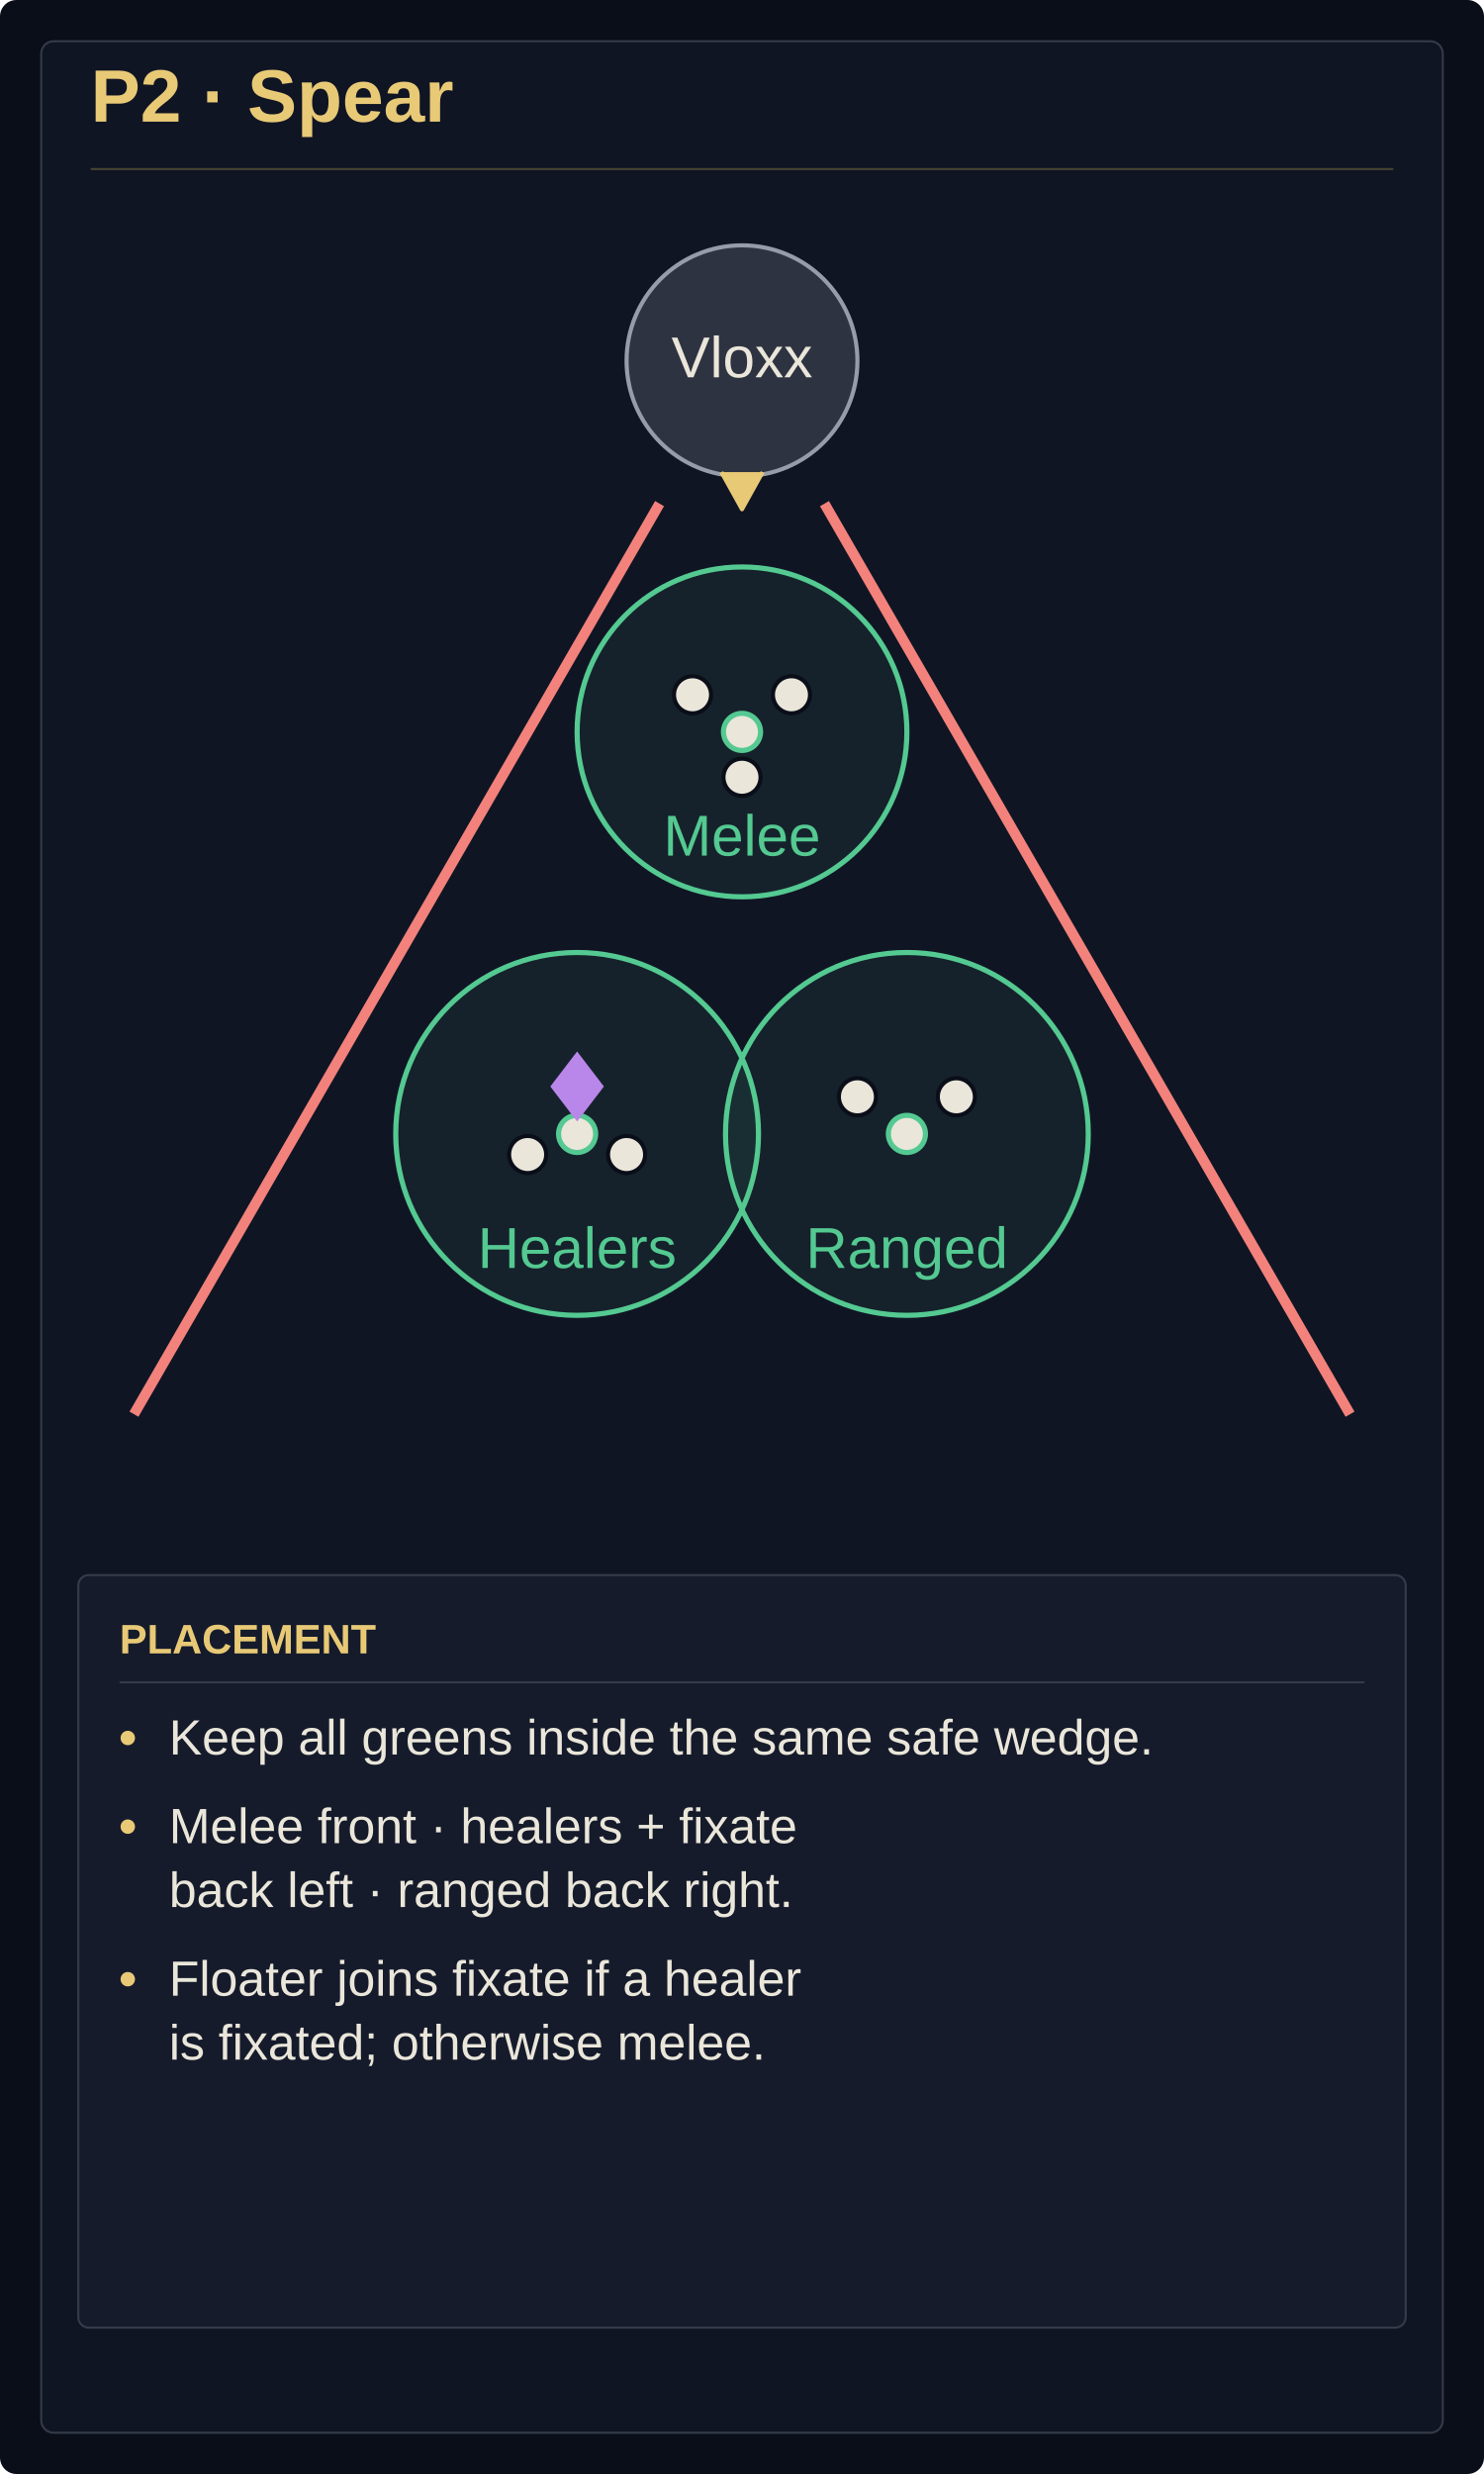
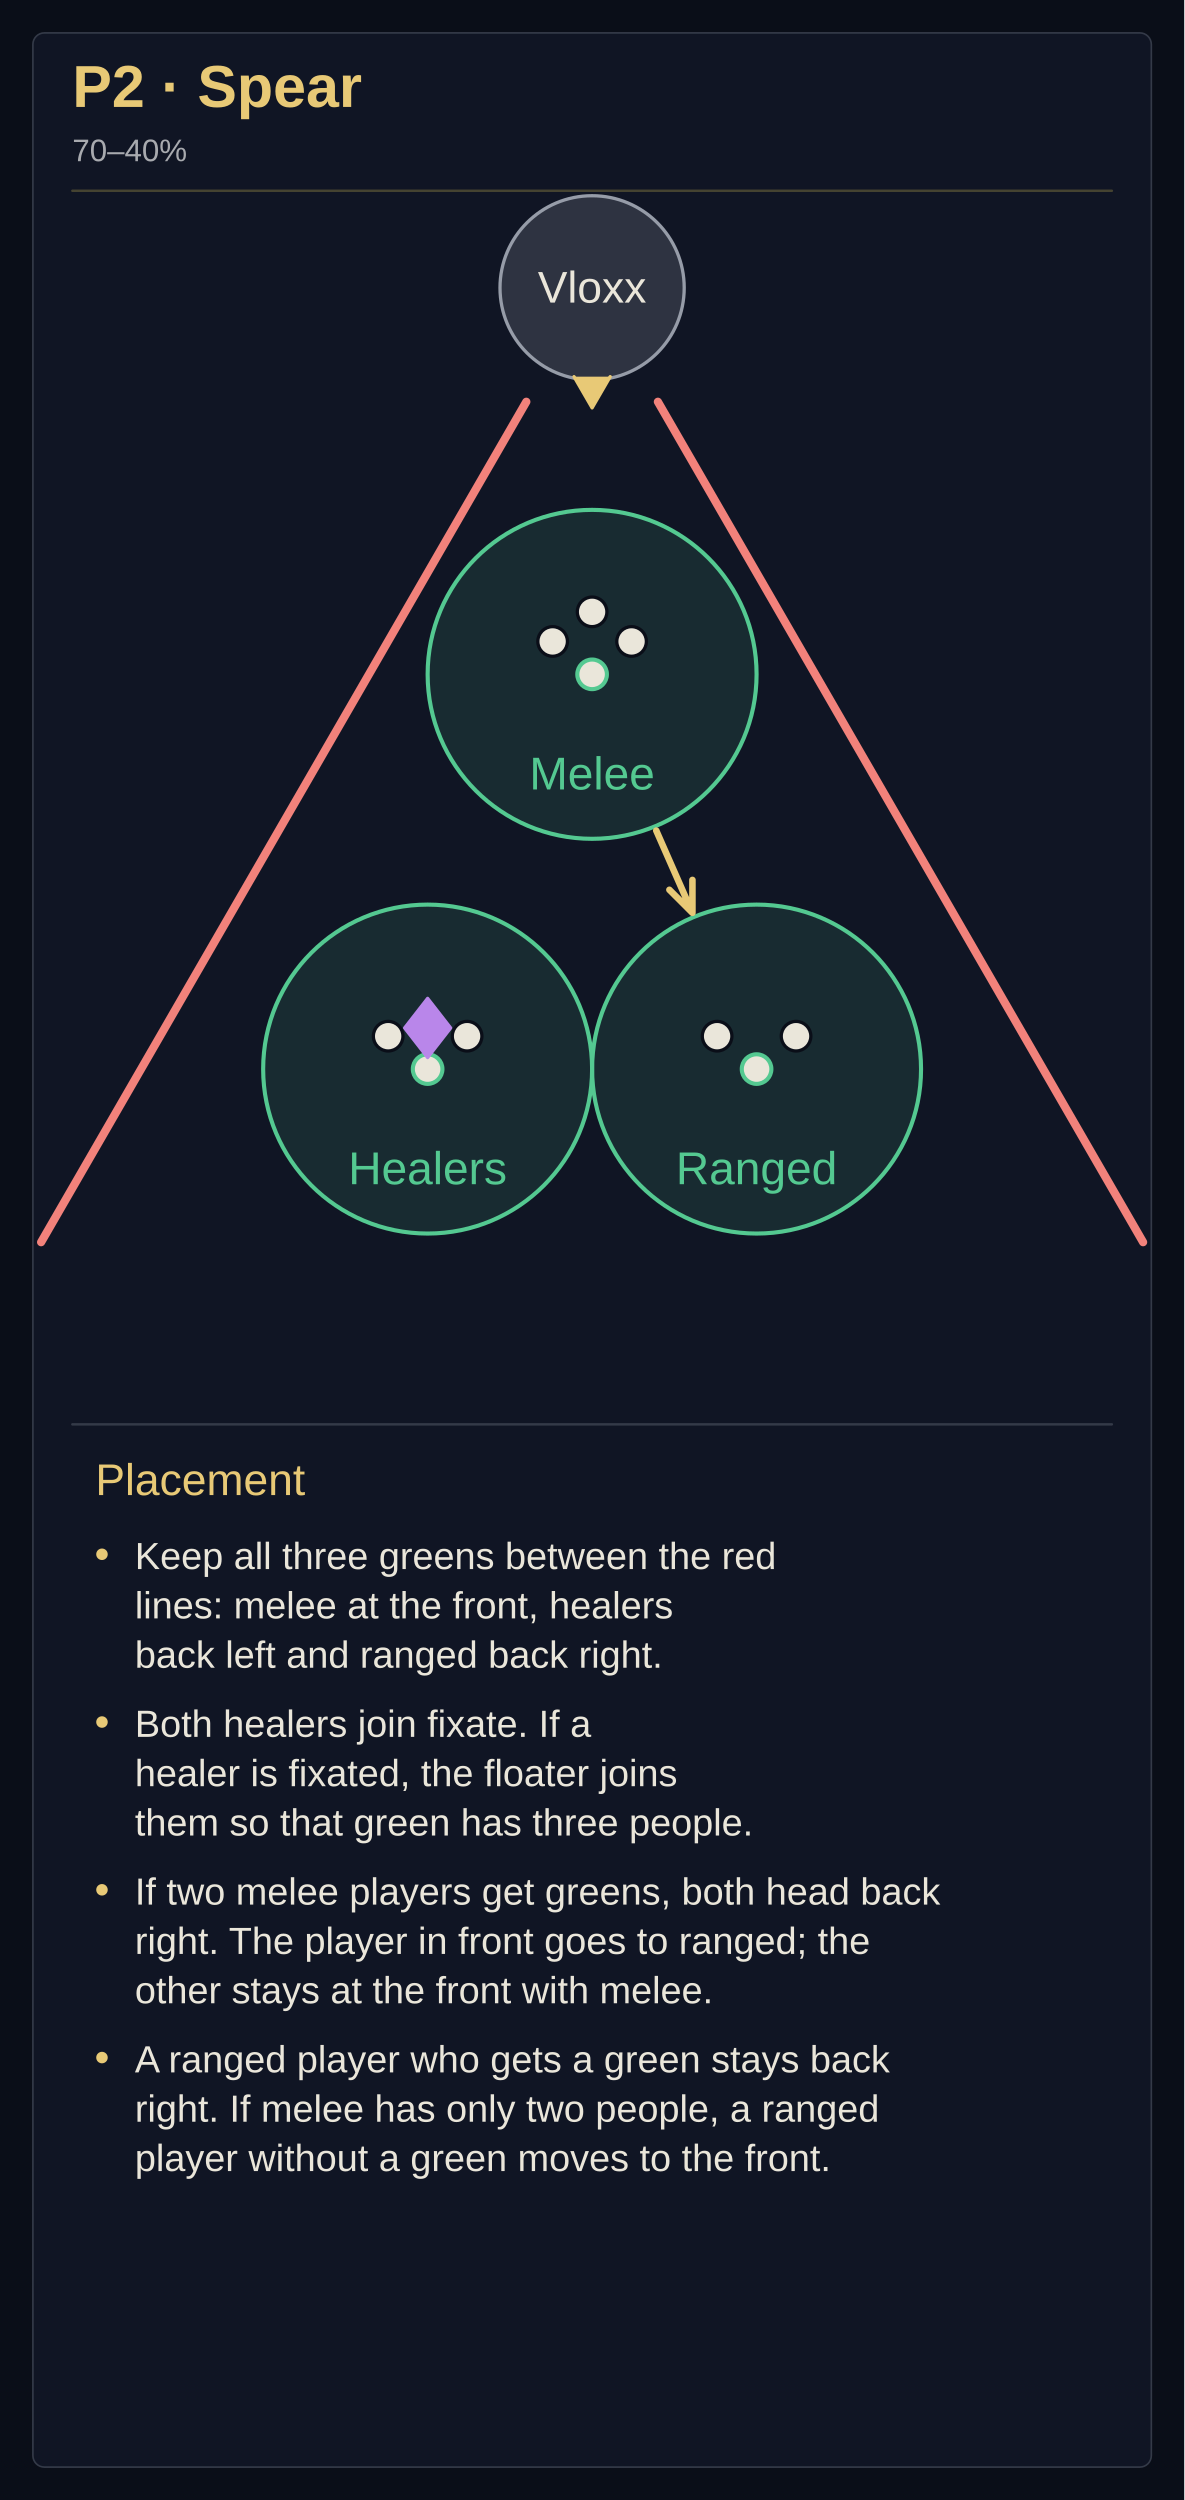
- <svg xmlns="http://www.w3.org/2000/svg" viewBox="0 0 720 1200" width="720" height="1200" role="img" aria-labelledby="title desc">
+ <svg xmlns="http://www.w3.org/2000/svg" viewBox="0 0 720 1520" width="720" height="1520" role="img" aria-labelledby="title desc">
  <g font-family="IBM Plex Sans,Segoe UI,Arial,sans-serif">
-     <rect width="720" height="1200" rx="8" fill="#0a0e18" />
-     <rect x="20" y="20" width="680" height="1160" rx="6" fill="#101524" stroke="#343a48" />
-     <text x="44" y="59" font-size="36" fill="#e8c976" font-weight="600" text-anchor="start">P2 · Spear</text>
-     <path d="M44 82H676" stroke="#454331" />
-     <path d="M320 244.282 L65 685.955 M400 244.282 L655 685.955" fill="none" stroke="#f2827b" stroke-width="5" />
+     <rect width="720" height="1520" fill="#0a0e18" />
+     <rect x="20" y="20" width="680" height="1480" rx="7" fill="#101524" stroke="#343a48" />
+     <text x="44" y="65" font-size="36" fill="#e8c976" text-anchor="start" font-weight="600">P2 · Spear</text>
+     <text x="44" y="98" font-size="19" fill="#a8aaaf" text-anchor="start" font-weight="500">70–40%</text>
+     <path d="M44 116H676" fill="none" stroke="#454331" stroke-width="1.5" stroke-linecap="round" stroke-linejoin="round" />
+     <path d="M320 244.282L25 755.237M400 244.282L695 755.237" fill="none" stroke="#f2827b" stroke-width="5" stroke-linecap="round" stroke-linejoin="round" />
    <circle cx="360" cy="175" r="56" fill="#69707b55" stroke="#969ca8" stroke-width="2" />
-     <path d="M350 229 L360 247 L370 229" fill="#e8c976" stroke="#e8c976" stroke-width="2" stroke-linejoin="round" />
-     <text x="360" y="183" text-anchor="middle" font-size="28" fill="#eae6da" font-weight="400">Vloxx</text>
-     <circle cx="360" cy="355" r="80" fill="#54c99113" stroke="#54c991" stroke-width="2.5" />
-     <circle cx="360" cy="355" r="9" fill="#eae6da" stroke="#54c991" stroke-width="2.5" />
-     <circle cx="336" cy="337" r="9" fill="#eae6da" stroke="#0a0e18" stroke-width="2" />
-     <circle cx="384" cy="337" r="9" fill="#eae6da" stroke="#0a0e18" stroke-width="2" />
-     <circle cx="360" cy="377" r="9" fill="#eae6da" stroke="#0a0e18" stroke-width="2" />
-     <circle cx="280" cy="550" r="88" fill="#54c99113" stroke="#54c991" stroke-width="2.5" />
-     <circle cx="280" cy="550" r="9" fill="#eae6da" stroke="#54c991" stroke-width="2.5" />
-     <path d="M280 510 l13 17 -13 17 -13 -17Z" fill="#b986ea" />
-     <circle cx="256" cy="560" r="9" fill="#eae6da" stroke="#0a0e18" stroke-width="2" />
-     <circle cx="304" cy="560" r="9" fill="#eae6da" stroke="#0a0e18" stroke-width="2" />
-     <circle cx="440" cy="550" r="88" fill="#54c99113" stroke="#54c991" stroke-width="2.5" />
-     <circle cx="440" cy="550" r="9" fill="#eae6da" stroke="#54c991" stroke-width="2.5" />
-     <circle cx="416" cy="532" r="9" fill="#eae6da" stroke="#0a0e18" stroke-width="2" />
-     <circle cx="464" cy="532" r="9" fill="#eae6da" stroke="#0a0e18" stroke-width="2" />
-     <text x="360" y="415" font-size="28" fill="#54c991" font-weight="500" text-anchor="middle">Melee</text>
-     <text x="280" y="615" font-size="28" fill="#54c991" font-weight="500" text-anchor="middle">Healers</text>
-     <text x="440" y="615" font-size="28" fill="#54c991" font-weight="500" text-anchor="middle">Ranged</text>
-     <rect x="38" y="764" width="644" height="365" rx="5" fill="#151b2b" stroke="#353c49" />
-     <text x="58" y="802" font-size="20" fill="#e8c976" font-weight="600" text-anchor="start">PLACEMENT</text>
-     <path d="M58 816H662" stroke="#343a48" />
-     <circle cx="62" cy="843" r="3.5" fill="#e8c976" />
-     <text x="82" y="851" font-size="24" fill="#eae6da" font-weight="400" text-anchor="start">Keep all greens inside the same safe wedge.</text>
-     <circle cx="62" cy="886" r="3.5" fill="#e8c976" />
-     <text x="82" y="894" font-size="24" fill="#eae6da" font-weight="400" text-anchor="start">Melee front · healers + fixate</text>
-     <text x="82" y="925" font-size="24" fill="#eae6da" font-weight="400" text-anchor="start">back left · ranged back right.</text>
-     <circle cx="62" cy="960" r="3.5" fill="#e8c976" />
-     <text x="82" y="968" font-size="24" fill="#eae6da" font-weight="400" text-anchor="start">Floater joins fixate if a healer</text>
-     <text x="82" y="999" font-size="24" fill="#eae6da" font-weight="400" text-anchor="start">is fixated; otherwise melee.</text>
+     <path d="M349 229L360 248L371 229" fill="#e8c976" stroke="#e8c976" stroke-width="2" stroke-linecap="round" stroke-linejoin="round" />
+     <text x="360" y="184" font-size="27" fill="#eae6da" text-anchor="middle" font-weight="500">Vloxx</text>
+     <circle cx="360" cy="410" r="100" fill="#54c99120" stroke="#54c991" stroke-width="2.5" />
+     <circle cx="360" cy="410" r="9" fill="#eae6da" stroke="#54c991" stroke-width="2.5" />
+     <circle cx="336" cy="390" r="9" fill="#eae6da" stroke="#0a0e18" stroke-width="2" />
+     <circle cx="384" cy="390" r="9" fill="#eae6da" stroke="#0a0e18" stroke-width="2" />
+     <circle cx="360" cy="372" r="9" fill="#eae6da" stroke="#0a0e18" stroke-width="2" />
+     <text x="360" y="480" font-size="28" fill="#54c991" text-anchor="middle" font-weight="500">Melee</text>
+     <circle cx="260" cy="650" r="100" fill="#54c99120" stroke="#54c991" stroke-width="2.5" />
+     <circle cx="260" cy="650" r="9" fill="#eae6da" stroke="#54c991" stroke-width="2.5" />
+     <path d="M260 607l14 18-14 18-14-18Z" fill="#b986ea" stroke="#b986ea" stroke-width="2" stroke-linecap="round" stroke-linejoin="round" />
+     <circle cx="236" cy="630" r="9" fill="#eae6da" stroke="#0a0e18" stroke-width="2" />
+     <circle cx="284" cy="630" r="9" fill="#eae6da" stroke="#0a0e18" stroke-width="2" />
+     <text x="260" y="720" font-size="28" fill="#54c991" text-anchor="middle" font-weight="500">Healers</text>
+     <circle cx="460" cy="650" r="100" fill="#54c99120" stroke="#54c991" stroke-width="2.5" />
+     <circle cx="460" cy="650" r="9" fill="#eae6da" stroke="#54c991" stroke-width="2.5" />
+     <circle cx="436" cy="630" r="9" fill="#eae6da" stroke="#0a0e18" stroke-width="2" />
+     <circle cx="484" cy="630" r="9" fill="#eae6da" stroke="#0a0e18" stroke-width="2" />
+     <text x="460" y="720" font-size="28" fill="#54c991" text-anchor="middle" font-weight="500">Ranged</text>
+     <path d="M399 505L421 555M407 541L421 555L421 535" fill="none" stroke="#e8c976" stroke-width="4" stroke-linecap="round" stroke-linejoin="round" />
+     <path d="M44 866H676" fill="none" stroke="#343a48" stroke-width="1.5" stroke-linecap="round" stroke-linejoin="round" />
+     <text x="58" y="909" font-size="27" fill="#e8c976" text-anchor="start" font-weight="500">Placement</text>
+     <circle cx="62" cy="945" r="3.5" fill="#e8c976" stroke="none" stroke-width="1" />
+     <text x="82" y="954" font-size="23" fill="#eae6da" text-anchor="start" font-weight="400">Keep all three greens between the red</text>
+     <text x="82" y="984" font-size="23" fill="#eae6da" text-anchor="start" font-weight="400">lines: melee at the front, healers</text>
+     <text x="82" y="1014" font-size="23" fill="#eae6da" text-anchor="start" font-weight="400">back left and ranged back right.</text>
+     <circle cx="62" cy="1047" r="3.5" fill="#e8c976" stroke="none" stroke-width="1" />
+     <text x="82" y="1056" font-size="23" fill="#eae6da" text-anchor="start" font-weight="400">Both healers join fixate. If a</text>
+     <text x="82" y="1086" font-size="23" fill="#eae6da" text-anchor="start" font-weight="400">healer is fixated, the floater joins</text>
+     <text x="82" y="1116" font-size="23" fill="#eae6da" text-anchor="start" font-weight="400">them so that green has three people.</text>
+     <circle cx="62" cy="1149" r="3.5" fill="#e8c976" stroke="none" stroke-width="1" />
+     <text x="82" y="1158" font-size="23" fill="#eae6da" text-anchor="start" font-weight="400">If two melee players get greens, both head back</text>
+     <text x="82" y="1188" font-size="23" fill="#eae6da" text-anchor="start" font-weight="400">right. The player in front goes to ranged; the</text>
+     <text x="82" y="1218" font-size="23" fill="#eae6da" text-anchor="start" font-weight="400">other stays at the front with melee.</text>
+     <circle cx="62" cy="1251" r="3.5" fill="#e8c976" stroke="none" stroke-width="1" />
+     <text x="82" y="1260" font-size="23" fill="#eae6da" text-anchor="start" font-weight="400">A ranged player who gets a green stays back</text>
+     <text x="82" y="1290" font-size="23" fill="#eae6da" text-anchor="start" font-weight="400">right. If melee has only two people, a ranged</text>
+     <text x="82" y="1320" font-size="23" fill="#eae6da" text-anchor="start" font-weight="400">player without a green moves to the front.</text>
  </g>
</svg>
